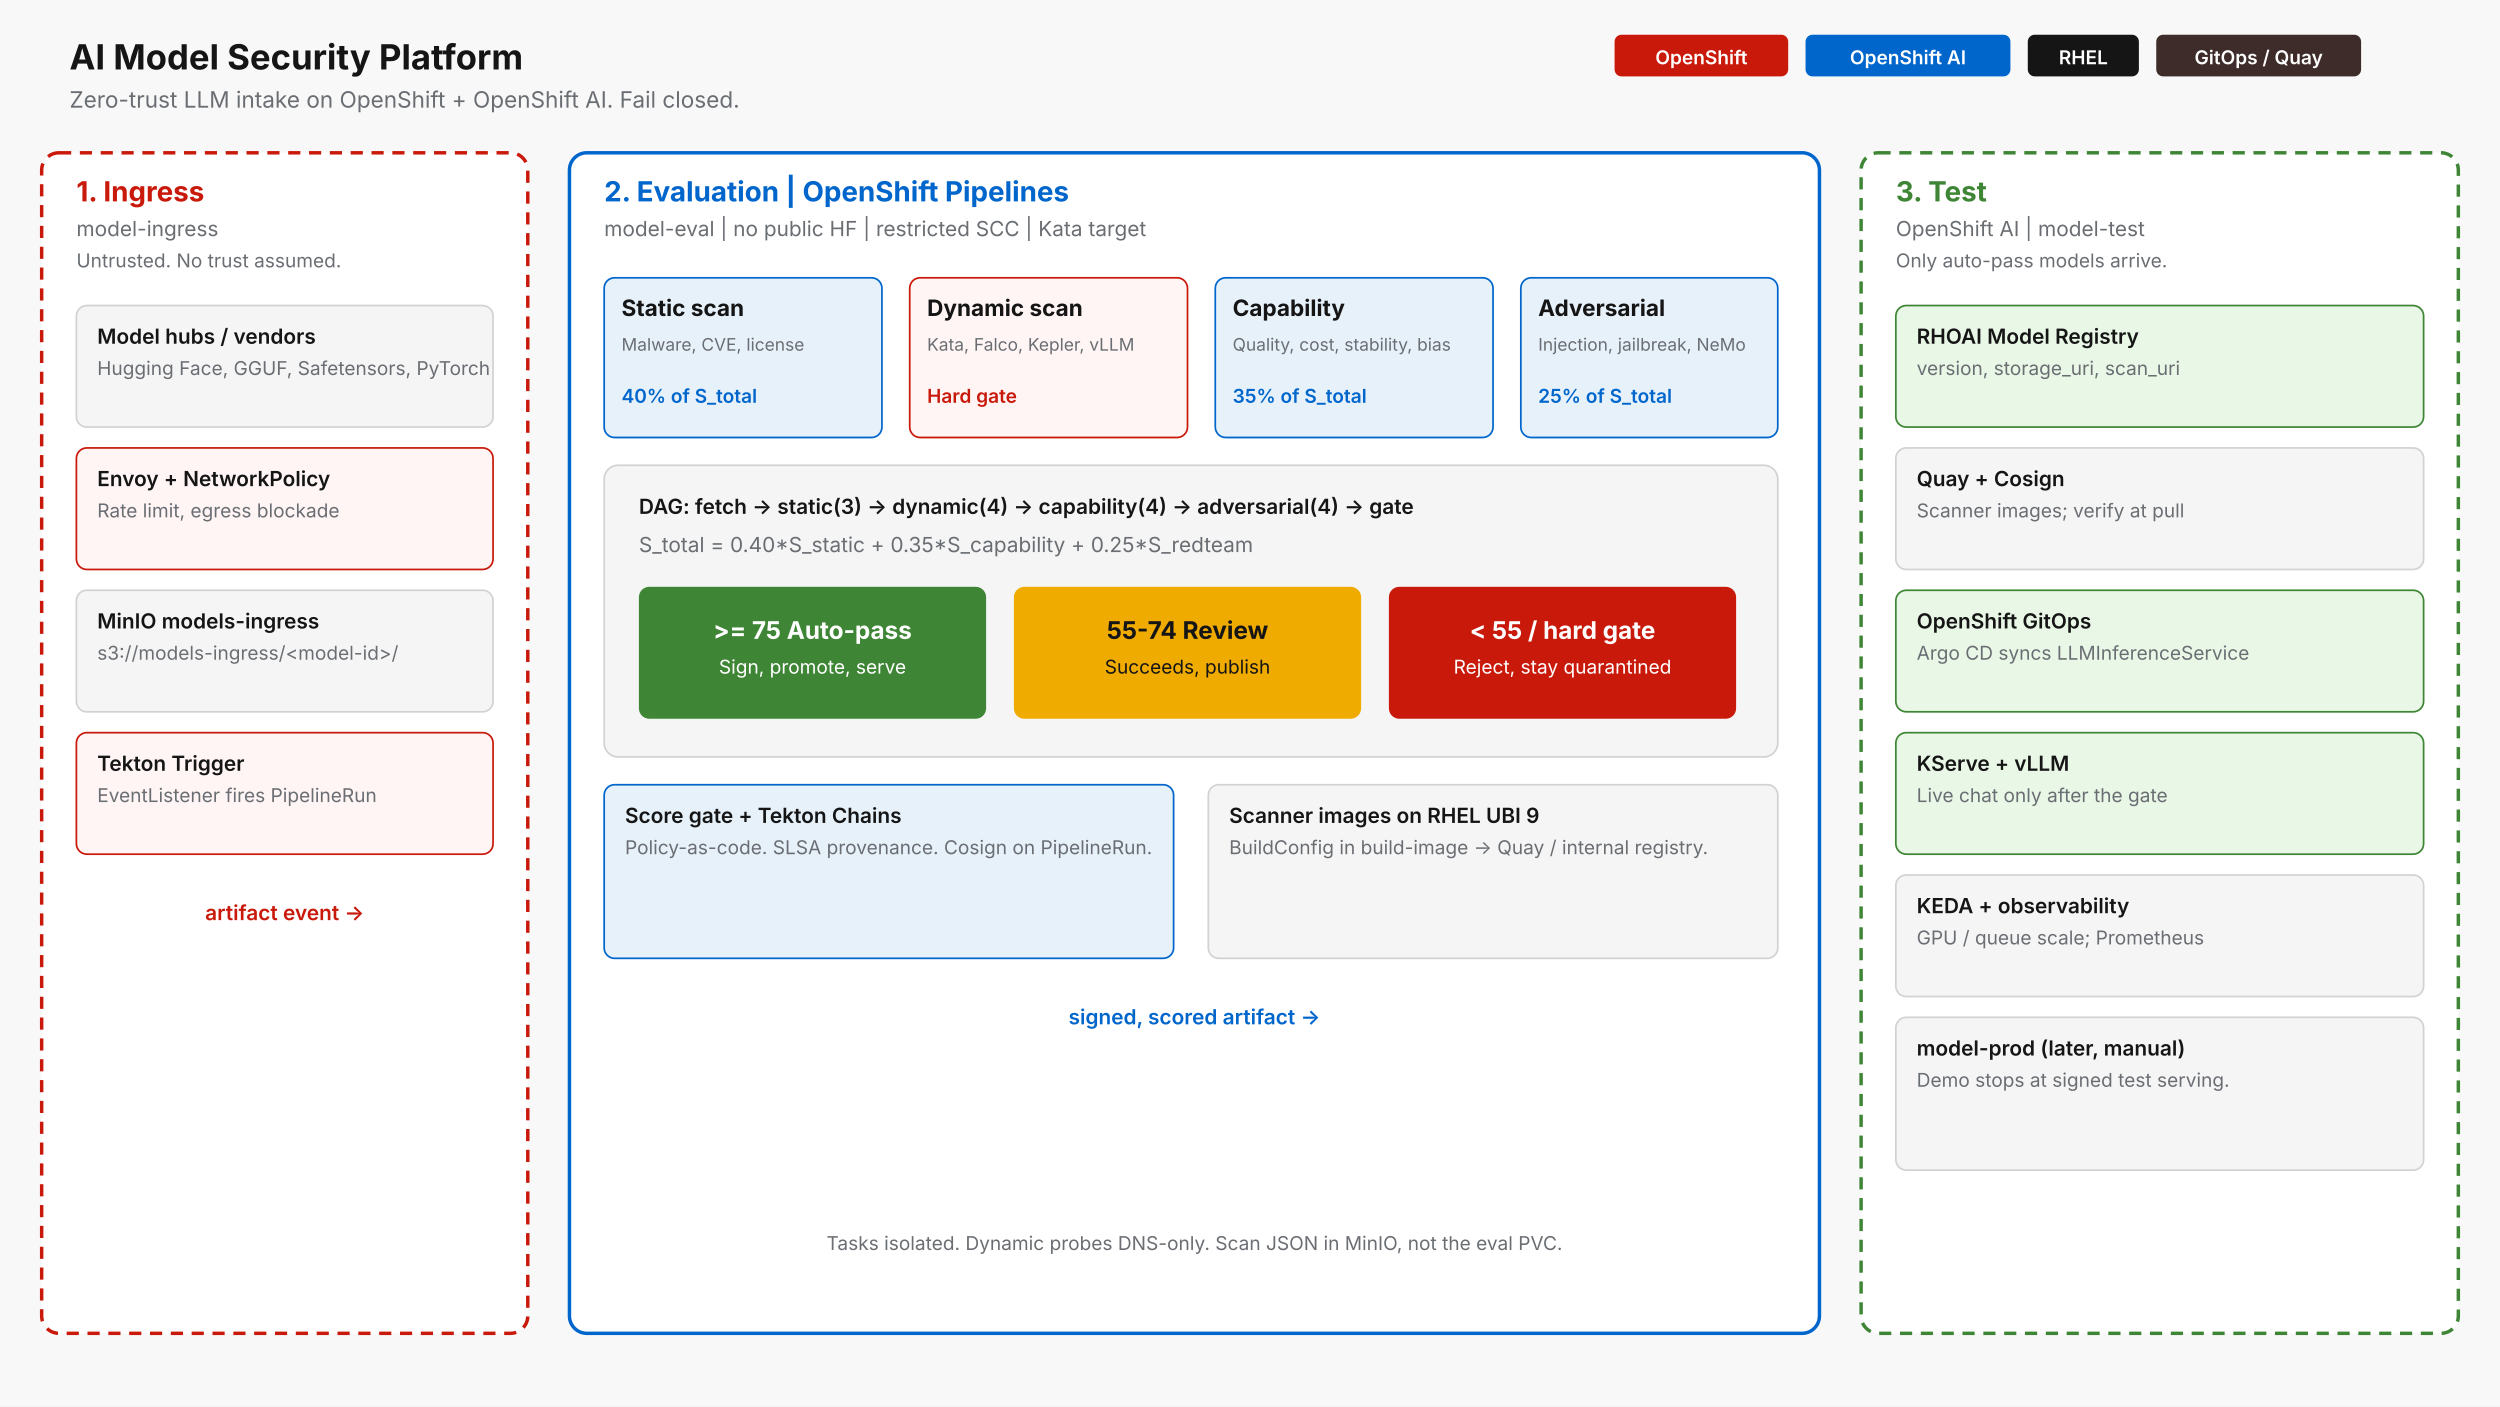
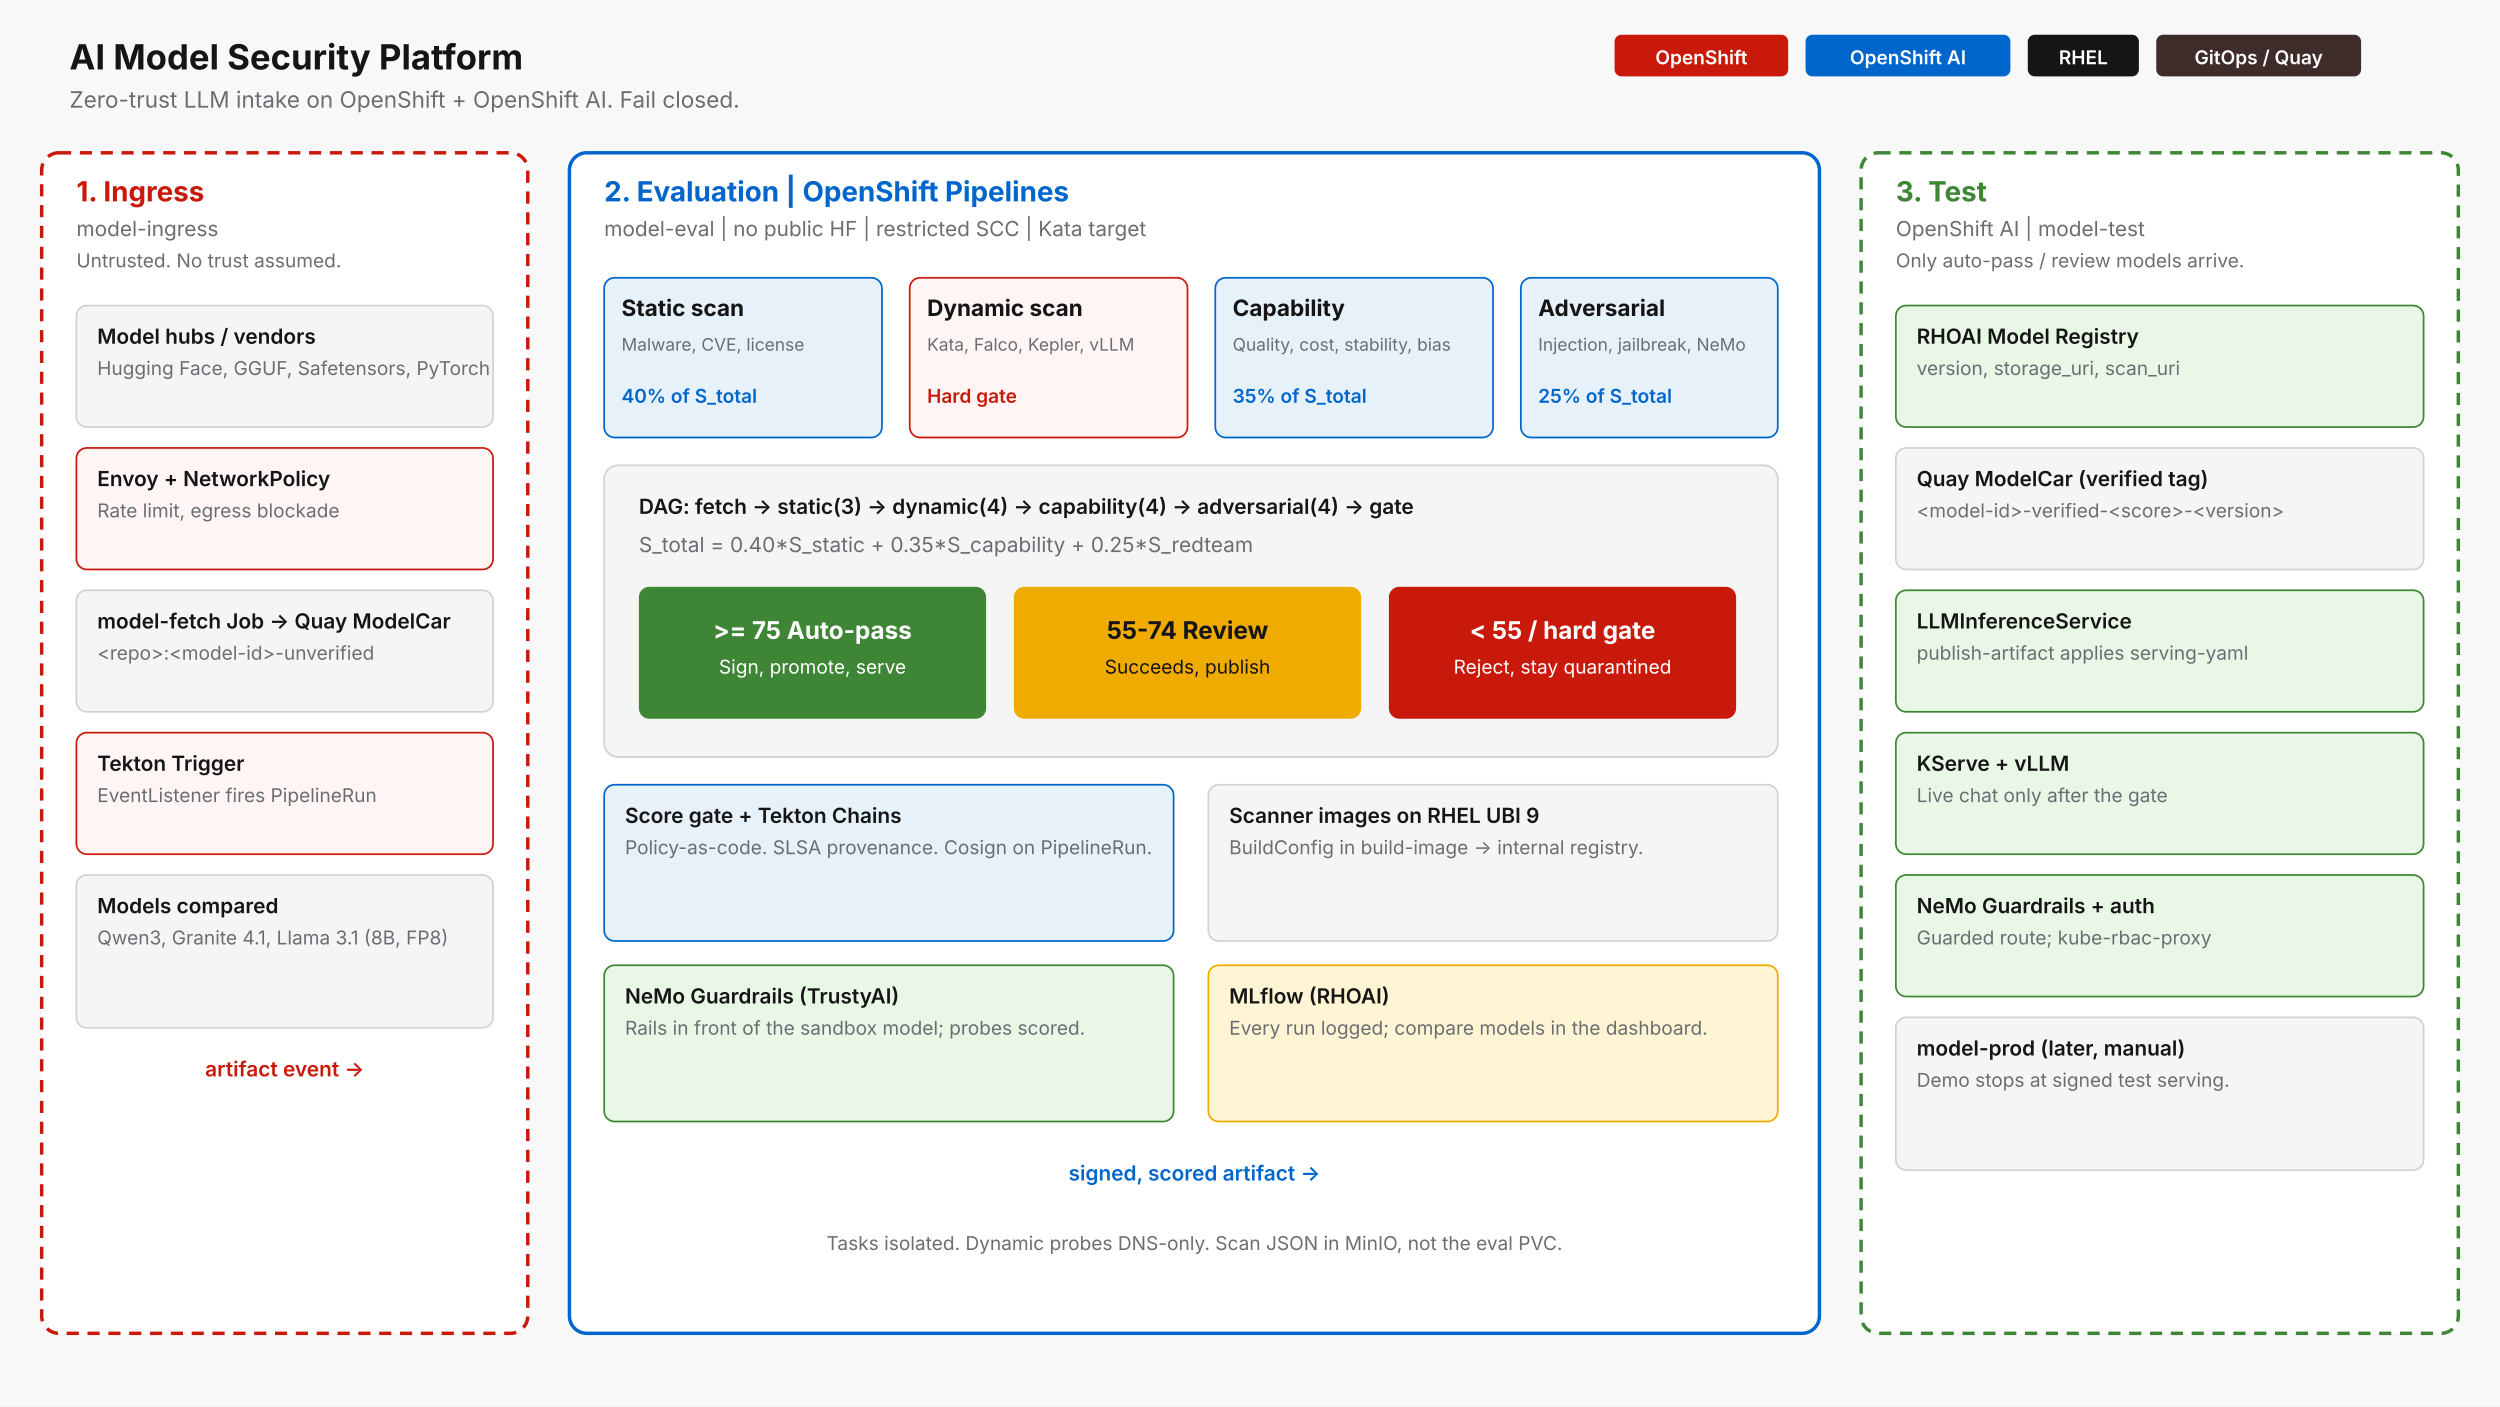
<svg xmlns="http://www.w3.org/2000/svg" viewBox="0 0 1440 810" role="img" aria-label="Three-zone AI model security architecture">
  <rect x="0" y="0" width="1440" height="810" rx="0" fill="#F8F8F8" stroke="#F8F8F8" stroke-width="0" />
  <defs>
    <marker id="arr" markerWidth="8" markerHeight="8" refX="6" refY="3" orient="auto">
      <path d="M0,0 L6,3 L0,6" fill="#6A6E73" />
    </marker>
  </defs>
  <text x="40" y="40" fill="#151515" font-size="20" font-weight="700" text-anchor="start" font-family="system-ui, -apple-system, Segoe UI, sans-serif">AI Model Security Platform</text>
  <text x="40" y="62" fill="#6A6E73" font-size="13" font-weight="400" text-anchor="start" font-family="system-ui, -apple-system, Segoe UI, sans-serif">Zero-trust LLM intake on OpenShift + OpenShift AI. Fail closed.</text>
  <rect x="930" y="20" width="100" height="24" rx="4" fill="#C9190B" stroke="#C9190B" stroke-width="0" />
  <text x="980.0" y="37" fill="#fff" font-size="11" font-weight="600" text-anchor="middle" font-family="system-ui, -apple-system, Segoe UI, sans-serif">OpenShift</text>
  <rect x="1040" y="20" width="118" height="24" rx="4" fill="#0066CC" stroke="#0066CC" stroke-width="0" />
  <text x="1099.0" y="37" fill="#fff" font-size="11" font-weight="600" text-anchor="middle" font-family="system-ui, -apple-system, Segoe UI, sans-serif">OpenShift AI</text>
  <rect x="1168" y="20" width="64" height="24" rx="4" fill="#151515" stroke="#151515" stroke-width="0" />
  <text x="1200.0" y="37" fill="#fff" font-size="11" font-weight="600" text-anchor="middle" font-family="system-ui, -apple-system, Segoe UI, sans-serif">RHEL</text>
  <rect x="1242" y="20" width="118" height="24" rx="4" fill="#3D2C29" stroke="#3D2C29" stroke-width="0" />
  <text x="1301.0" y="37" fill="#fff" font-size="11" font-weight="600" text-anchor="middle" font-family="system-ui, -apple-system, Segoe UI, sans-serif">GitOps / Quay</text>
  <rect x="24" y="88" width="280" height="680" rx="10" fill="#FFFFFF" stroke="#C9190B" stroke-width="2" stroke-dasharray="7 5" />
  <text x="44" y="116" fill="#C9190B" font-size="16" font-weight="700" text-anchor="start" font-family="system-ui, -apple-system, Segoe UI, sans-serif">1. Ingress</text>
  <text x="44" y="136" fill="#6A6E73" font-size="12" font-weight="400" text-anchor="start" font-family="system-ui, -apple-system, Segoe UI, sans-serif">model-ingress</text>
  <text x="44" y="154" fill="#6A6E73" font-size="11" font-weight="400" text-anchor="start" font-family="system-ui, -apple-system, Segoe UI, sans-serif">Untrusted. No trust assumed.</text>
  <rect x="44" y="176" width="240" height="70" rx="6" fill="#F5F5F5" stroke="#D2D2D2" stroke-width="1" />
  <text x="56" y="198" fill="#151515" font-size="12" font-weight="600" text-anchor="start" font-family="system-ui, -apple-system, Segoe UI, sans-serif">Model hubs / vendors</text>
  <text x="56" y="216" fill="#6A6E73" font-size="11" font-weight="400" text-anchor="start" font-family="system-ui, -apple-system, Segoe UI, sans-serif">Hugging Face, GGUF, Safetensors, PyTorch</text>
  <rect x="44" y="258" width="240" height="70" rx="6" fill="#FFF5F5" stroke="#C9190B" stroke-width="1" />
  <text x="56" y="280" fill="#151515" font-size="12" font-weight="600" text-anchor="start" font-family="system-ui, -apple-system, Segoe UI, sans-serif">Envoy + NetworkPolicy</text>
  <text x="56" y="298" fill="#6A6E73" font-size="11" font-weight="400" text-anchor="start" font-family="system-ui, -apple-system, Segoe UI, sans-serif">Rate limit, egress blockade</text>
  <rect x="44" y="340" width="240" height="70" rx="6" fill="#F5F5F5" stroke="#D2D2D2" stroke-width="1" />
-   <text x="56" y="362" fill="#151515" font-size="12" font-weight="600" text-anchor="start" font-family="system-ui, -apple-system, Segoe UI, sans-serif">MinIO models-ingress</text>
-   <text x="56" y="380" fill="#6A6E73" font-size="11" font-weight="400" text-anchor="start" font-family="system-ui, -apple-system, Segoe UI, sans-serif">s3://models-ingress/&lt;model-id&gt;/</text>
+   <text x="56" y="362" fill="#151515" font-size="12" font-weight="600" text-anchor="start" font-family="system-ui, -apple-system, Segoe UI, sans-serif">model-fetch Job -&gt; Quay ModelCar</text>
+   <text x="56" y="380" fill="#6A6E73" font-size="11" font-weight="400" text-anchor="start" font-family="system-ui, -apple-system, Segoe UI, sans-serif">&lt;repo&gt;:&lt;model-id&gt;-unverified</text>
  <rect x="44" y="422" width="240" height="70" rx="6" fill="#FFF5F5" stroke="#C9190B" stroke-width="1" />
  <text x="56" y="444" fill="#151515" font-size="12" font-weight="600" text-anchor="start" font-family="system-ui, -apple-system, Segoe UI, sans-serif">Tekton Trigger</text>
  <text x="56" y="462" fill="#6A6E73" font-size="11" font-weight="400" text-anchor="start" font-family="system-ui, -apple-system, Segoe UI, sans-serif">EventListener fires PipelineRun</text>
-   <text x="164" y="530" fill="#C9190B" font-size="12" font-weight="600" text-anchor="middle" font-family="system-ui, -apple-system, Segoe UI, sans-serif">artifact event -&gt;</text>
+   <rect x="44" y="504" width="240" height="88" rx="6" fill="#F5F5F5" stroke="#D2D2D2" stroke-width="1" />
+   <text x="56" y="526" fill="#151515" font-size="12" font-weight="600" text-anchor="start" font-family="system-ui, -apple-system, Segoe UI, sans-serif">Models compared</text>
+   <text x="56" y="544" fill="#6A6E73" font-size="11" font-weight="400" text-anchor="start" font-family="system-ui, -apple-system, Segoe UI, sans-serif">Qwen3, Granite 4.1, Llama 3.1 (8B, FP8)</text>
+   <text x="164" y="620" fill="#C9190B" font-size="12" font-weight="600" text-anchor="middle" font-family="system-ui, -apple-system, Segoe UI, sans-serif">artifact event -&gt;</text>
  <rect x="328" y="88" width="720" height="680" rx="10" fill="#FFFFFF" stroke="#0066CC" stroke-width="2" />
  <text x="348" y="116" fill="#0066CC" font-size="16" font-weight="700" text-anchor="start" font-family="system-ui, -apple-system, Segoe UI, sans-serif">2. Evaluation  |  OpenShift Pipelines</text>
  <text x="348" y="136" fill="#6A6E73" font-size="12" font-weight="400" text-anchor="start" font-family="system-ui, -apple-system, Segoe UI, sans-serif">model-eval  |  no public HF  |  restricted SCC  |  Kata target</text>
  <rect x="348" y="160" width="160" height="92" rx="6" fill="#E7F1FA" stroke="#0066CC" stroke-width="1" />
  <text x="358" y="182" fill="#151515" font-size="13" font-weight="700" text-anchor="start" font-family="system-ui, -apple-system, Segoe UI, sans-serif">Static scan</text>
  <text x="358" y="202" fill="#6A6E73" font-size="10" font-weight="400" text-anchor="start" font-family="system-ui, -apple-system, Segoe UI, sans-serif">Malware, CVE, license</text>
  <text x="358" y="232" fill="#0066CC" font-size="11" font-weight="600" text-anchor="start" font-family="system-ui, -apple-system, Segoe UI, sans-serif">40% of S_total</text>
  <rect x="524" y="160" width="160" height="92" rx="6" fill="#FFF5F5" stroke="#C9190B" stroke-width="1" />
  <text x="534" y="182" fill="#151515" font-size="13" font-weight="700" text-anchor="start" font-family="system-ui, -apple-system, Segoe UI, sans-serif">Dynamic scan</text>
  <text x="534" y="202" fill="#6A6E73" font-size="10" font-weight="400" text-anchor="start" font-family="system-ui, -apple-system, Segoe UI, sans-serif">Kata, Falco, Kepler, vLLM</text>
  <text x="534" y="232" fill="#C9190B" font-size="11" font-weight="600" text-anchor="start" font-family="system-ui, -apple-system, Segoe UI, sans-serif">Hard gate</text>
  <rect x="700" y="160" width="160" height="92" rx="6" fill="#E7F1FA" stroke="#0066CC" stroke-width="1" />
  <text x="710" y="182" fill="#151515" font-size="13" font-weight="700" text-anchor="start" font-family="system-ui, -apple-system, Segoe UI, sans-serif">Capability</text>
  <text x="710" y="202" fill="#6A6E73" font-size="10" font-weight="400" text-anchor="start" font-family="system-ui, -apple-system, Segoe UI, sans-serif">Quality, cost, stability, bias</text>
  <text x="710" y="232" fill="#0066CC" font-size="11" font-weight="600" text-anchor="start" font-family="system-ui, -apple-system, Segoe UI, sans-serif">35% of S_total</text>
  <rect x="876" y="160" width="148" height="92" rx="6" fill="#E7F1FA" stroke="#0066CC" stroke-width="1" />
  <text x="886" y="182" fill="#151515" font-size="13" font-weight="700" text-anchor="start" font-family="system-ui, -apple-system, Segoe UI, sans-serif">Adversarial</text>
  <text x="886" y="202" fill="#6A6E73" font-size="10" font-weight="400" text-anchor="start" font-family="system-ui, -apple-system, Segoe UI, sans-serif">Injection, jailbreak, NeMo</text>
  <text x="886" y="232" fill="#0066CC" font-size="11" font-weight="600" text-anchor="start" font-family="system-ui, -apple-system, Segoe UI, sans-serif">25% of S_total</text>
  <rect x="348" y="268" width="676" height="168" rx="8" fill="#F5F5F5" stroke="#D2D2D2" stroke-width="1" />
  <text x="368" y="296" fill="#151515" font-size="12" font-weight="600" text-anchor="start" font-family="system-ui, -apple-system, Segoe UI, sans-serif">DAG: fetch -&gt; static(3) -&gt; dynamic(4) -&gt; capability(4) -&gt; adversarial(4) -&gt; gate</text>
  <text x="368" y="318" fill="#6A6E73" font-size="12" font-weight="400" text-anchor="start" font-family="system-ui, -apple-system, Segoe UI, sans-serif">S_total = 0.40*S_static + 0.35*S_capability + 0.25*S_redteam</text>
  <rect x="368" y="338" width="200" height="76" rx="6" fill="#3E8635" stroke="#3E8635" stroke-width="0" />
  <text x="468" y="368" fill="#fff" font-size="14" font-weight="700" text-anchor="middle" font-family="system-ui, -apple-system, Segoe UI, sans-serif">&gt;= 75  Auto-pass</text>
  <text x="468" y="388" fill="#fff" font-size="11" font-weight="400" text-anchor="middle" font-family="system-ui, -apple-system, Segoe UI, sans-serif">Sign, promote, serve</text>
  <rect x="584" y="338" width="200" height="76" rx="6" fill="#F0AB00" stroke="#F0AB00" stroke-width="0" />
  <text x="684" y="368" fill="#151515" font-size="14" font-weight="700" text-anchor="middle" font-family="system-ui, -apple-system, Segoe UI, sans-serif">55-74  Review</text>
  <text x="684" y="388" fill="#151515" font-size="11" font-weight="400" text-anchor="middle" font-family="system-ui, -apple-system, Segoe UI, sans-serif">Succeeds, publish</text>
  <rect x="800" y="338" width="200" height="76" rx="6" fill="#C9190B" stroke="#C9190B" stroke-width="0" />
  <text x="900" y="368" fill="#fff" font-size="14" font-weight="700" text-anchor="middle" font-family="system-ui, -apple-system, Segoe UI, sans-serif">&lt; 55 / hard gate</text>
  <text x="900" y="388" fill="#fff" font-size="11" font-weight="400" text-anchor="middle" font-family="system-ui, -apple-system, Segoe UI, sans-serif">Reject, stay quarantined</text>
-   <rect x="348" y="452" width="328" height="100" rx="6" fill="#E7F1FA" stroke="#0066CC" stroke-width="1" />
+   <rect x="348" y="452" width="328" height="90" rx="6" fill="#E7F1FA" stroke="#0066CC" stroke-width="1" />
  <text x="360" y="474" fill="#151515" font-size="12" font-weight="600" text-anchor="start" font-family="system-ui, -apple-system, Segoe UI, sans-serif">Score gate + Tekton Chains</text>
  <text x="360" y="492" fill="#6A6E73" font-size="11" font-weight="400" text-anchor="start" font-family="system-ui, -apple-system, Segoe UI, sans-serif">Policy-as-code. SLSA provenance. Cosign on PipelineRun.</text>
-   <rect x="696" y="452" width="328" height="100" rx="6" fill="#F5F5F5" stroke="#D2D2D2" stroke-width="1" />
+   <rect x="696" y="452" width="328" height="90" rx="6" fill="#F5F5F5" stroke="#D2D2D2" stroke-width="1" />
  <text x="708" y="474" fill="#151515" font-size="12" font-weight="600" text-anchor="start" font-family="system-ui, -apple-system, Segoe UI, sans-serif">Scanner images on RHEL UBI 9</text>
-   <text x="708" y="492" fill="#6A6E73" font-size="11" font-weight="400" text-anchor="start" font-family="system-ui, -apple-system, Segoe UI, sans-serif">BuildConfig in build-image -&gt; Quay / internal registry.</text>
-   <text x="688" y="590" fill="#0066CC" font-size="12" font-weight="600" text-anchor="middle" font-family="system-ui, -apple-system, Segoe UI, sans-serif">signed, scored artifact -&gt;</text>
+   <text x="708" y="492" fill="#6A6E73" font-size="11" font-weight="400" text-anchor="start" font-family="system-ui, -apple-system, Segoe UI, sans-serif">BuildConfig in build-image -&gt; internal registry.</text>
+   <rect x="348" y="556" width="328" height="90" rx="6" fill="#E9F7E6" stroke="#3E8635" stroke-width="1" />
+   <text x="360" y="578" fill="#151515" font-size="12" font-weight="600" text-anchor="start" font-family="system-ui, -apple-system, Segoe UI, sans-serif">NeMo Guardrails (TrustyAI)</text>
+   <text x="360" y="596" fill="#6A6E73" font-size="11" font-weight="400" text-anchor="start" font-family="system-ui, -apple-system, Segoe UI, sans-serif">Rails in front of the sandbox model; probes scored.</text>
+   <rect x="696" y="556" width="328" height="90" rx="6" fill="#FFF4D4" stroke="#F0AB00" stroke-width="1" />
+   <text x="708" y="578" fill="#151515" font-size="12" font-weight="600" text-anchor="start" font-family="system-ui, -apple-system, Segoe UI, sans-serif">MLflow (RHOAI)</text>
+   <text x="708" y="596" fill="#6A6E73" font-size="11" font-weight="400" text-anchor="start" font-family="system-ui, -apple-system, Segoe UI, sans-serif">Every run logged; compare models in the dashboard.</text>
+   <text x="688" y="680" fill="#0066CC" font-size="12" font-weight="600" text-anchor="middle" font-family="system-ui, -apple-system, Segoe UI, sans-serif">signed, scored artifact -&gt;</text>
  <text x="688" y="720" fill="#6A6E73" font-size="11" font-weight="400" text-anchor="middle" font-family="system-ui, -apple-system, Segoe UI, sans-serif">Tasks isolated. Dynamic probes DNS-only. Scan JSON in MinIO, not the eval PVC.</text>
  <rect x="1072" y="88" width="344" height="680" rx="10" fill="#FFFFFF" stroke="#3E8635" stroke-width="2" stroke-dasharray="7 5" />
  <text x="1092" y="116" fill="#3E8635" font-size="16" font-weight="700" text-anchor="start" font-family="system-ui, -apple-system, Segoe UI, sans-serif">3. Test</text>
  <text x="1092" y="136" fill="#6A6E73" font-size="12" font-weight="400" text-anchor="start" font-family="system-ui, -apple-system, Segoe UI, sans-serif">OpenShift AI  |  model-test</text>
-   <text x="1092" y="154" fill="#6A6E73" font-size="11" font-weight="400" text-anchor="start" font-family="system-ui, -apple-system, Segoe UI, sans-serif">Only auto-pass models arrive.</text>
+   <text x="1092" y="154" fill="#6A6E73" font-size="11" font-weight="400" text-anchor="start" font-family="system-ui, -apple-system, Segoe UI, sans-serif">Only auto-pass / review models arrive.</text>
  <rect x="1092" y="176" width="304" height="70" rx="6" fill="#E9F7E6" stroke="#3E8635" stroke-width="1" />
  <text x="1104" y="198" fill="#151515" font-size="12" font-weight="600" text-anchor="start" font-family="system-ui, -apple-system, Segoe UI, sans-serif">RHOAI Model Registry</text>
  <text x="1104" y="216" fill="#6A6E73" font-size="11" font-weight="400" text-anchor="start" font-family="system-ui, -apple-system, Segoe UI, sans-serif">version, storage_uri, scan_uri</text>
  <rect x="1092" y="258" width="304" height="70" rx="6" fill="#F5F5F5" stroke="#D2D2D2" stroke-width="1" />
-   <text x="1104" y="280" fill="#151515" font-size="12" font-weight="600" text-anchor="start" font-family="system-ui, -apple-system, Segoe UI, sans-serif">Quay + Cosign</text>
-   <text x="1104" y="298" fill="#6A6E73" font-size="11" font-weight="400" text-anchor="start" font-family="system-ui, -apple-system, Segoe UI, sans-serif">Scanner images; verify at pull</text>
+   <text x="1104" y="280" fill="#151515" font-size="12" font-weight="600" text-anchor="start" font-family="system-ui, -apple-system, Segoe UI, sans-serif">Quay ModelCar (verified tag)</text>
+   <text x="1104" y="298" fill="#6A6E73" font-size="11" font-weight="400" text-anchor="start" font-family="system-ui, -apple-system, Segoe UI, sans-serif">&lt;model-id&gt;-verified-&lt;score&gt;-&lt;version&gt;</text>
  <rect x="1092" y="340" width="304" height="70" rx="6" fill="#E9F7E6" stroke="#3E8635" stroke-width="1" />
-   <text x="1104" y="362" fill="#151515" font-size="12" font-weight="600" text-anchor="start" font-family="system-ui, -apple-system, Segoe UI, sans-serif">OpenShift GitOps</text>
-   <text x="1104" y="380" fill="#6A6E73" font-size="11" font-weight="400" text-anchor="start" font-family="system-ui, -apple-system, Segoe UI, sans-serif">Argo CD syncs LLMInferenceService</text>
+   <text x="1104" y="362" fill="#151515" font-size="12" font-weight="600" text-anchor="start" font-family="system-ui, -apple-system, Segoe UI, sans-serif">LLMInferenceService</text>
+   <text x="1104" y="380" fill="#6A6E73" font-size="11" font-weight="400" text-anchor="start" font-family="system-ui, -apple-system, Segoe UI, sans-serif">publish-artifact applies serving-yaml</text>
  <rect x="1092" y="422" width="304" height="70" rx="6" fill="#E9F7E6" stroke="#3E8635" stroke-width="1" />
  <text x="1104" y="444" fill="#151515" font-size="12" font-weight="600" text-anchor="start" font-family="system-ui, -apple-system, Segoe UI, sans-serif">KServe + vLLM</text>
  <text x="1104" y="462" fill="#6A6E73" font-size="11" font-weight="400" text-anchor="start" font-family="system-ui, -apple-system, Segoe UI, sans-serif">Live chat only after the gate</text>
-   <rect x="1092" y="504" width="304" height="70" rx="6" fill="#F5F5F5" stroke="#D2D2D2" stroke-width="1" />
-   <text x="1104" y="526" fill="#151515" font-size="12" font-weight="600" text-anchor="start" font-family="system-ui, -apple-system, Segoe UI, sans-serif">KEDA + observability</text>
-   <text x="1104" y="544" fill="#6A6E73" font-size="11" font-weight="400" text-anchor="start" font-family="system-ui, -apple-system, Segoe UI, sans-serif">GPU / queue scale; Prometheus</text>
+   <rect x="1092" y="504" width="304" height="70" rx="6" fill="#E9F7E6" stroke="#3E8635" stroke-width="1" />
+   <text x="1104" y="526" fill="#151515" font-size="12" font-weight="600" text-anchor="start" font-family="system-ui, -apple-system, Segoe UI, sans-serif">NeMo Guardrails + auth</text>
+   <text x="1104" y="544" fill="#6A6E73" font-size="11" font-weight="400" text-anchor="start" font-family="system-ui, -apple-system, Segoe UI, sans-serif">Guarded route; kube-rbac-proxy</text>
  <rect x="1092" y="586" width="304" height="88" rx="6" fill="#F5F5F5" stroke="#D2D2D2" stroke-width="1" />
  <text x="1104" y="608" fill="#151515" font-size="12" font-weight="600" text-anchor="start" font-family="system-ui, -apple-system, Segoe UI, sans-serif">model-prod (later, manual)</text>
  <text x="1104" y="626" fill="#6A6E73" font-size="11" font-weight="400" text-anchor="start" font-family="system-ui, -apple-system, Segoe UI, sans-serif">Demo stops at signed test serving.</text>
</svg>
